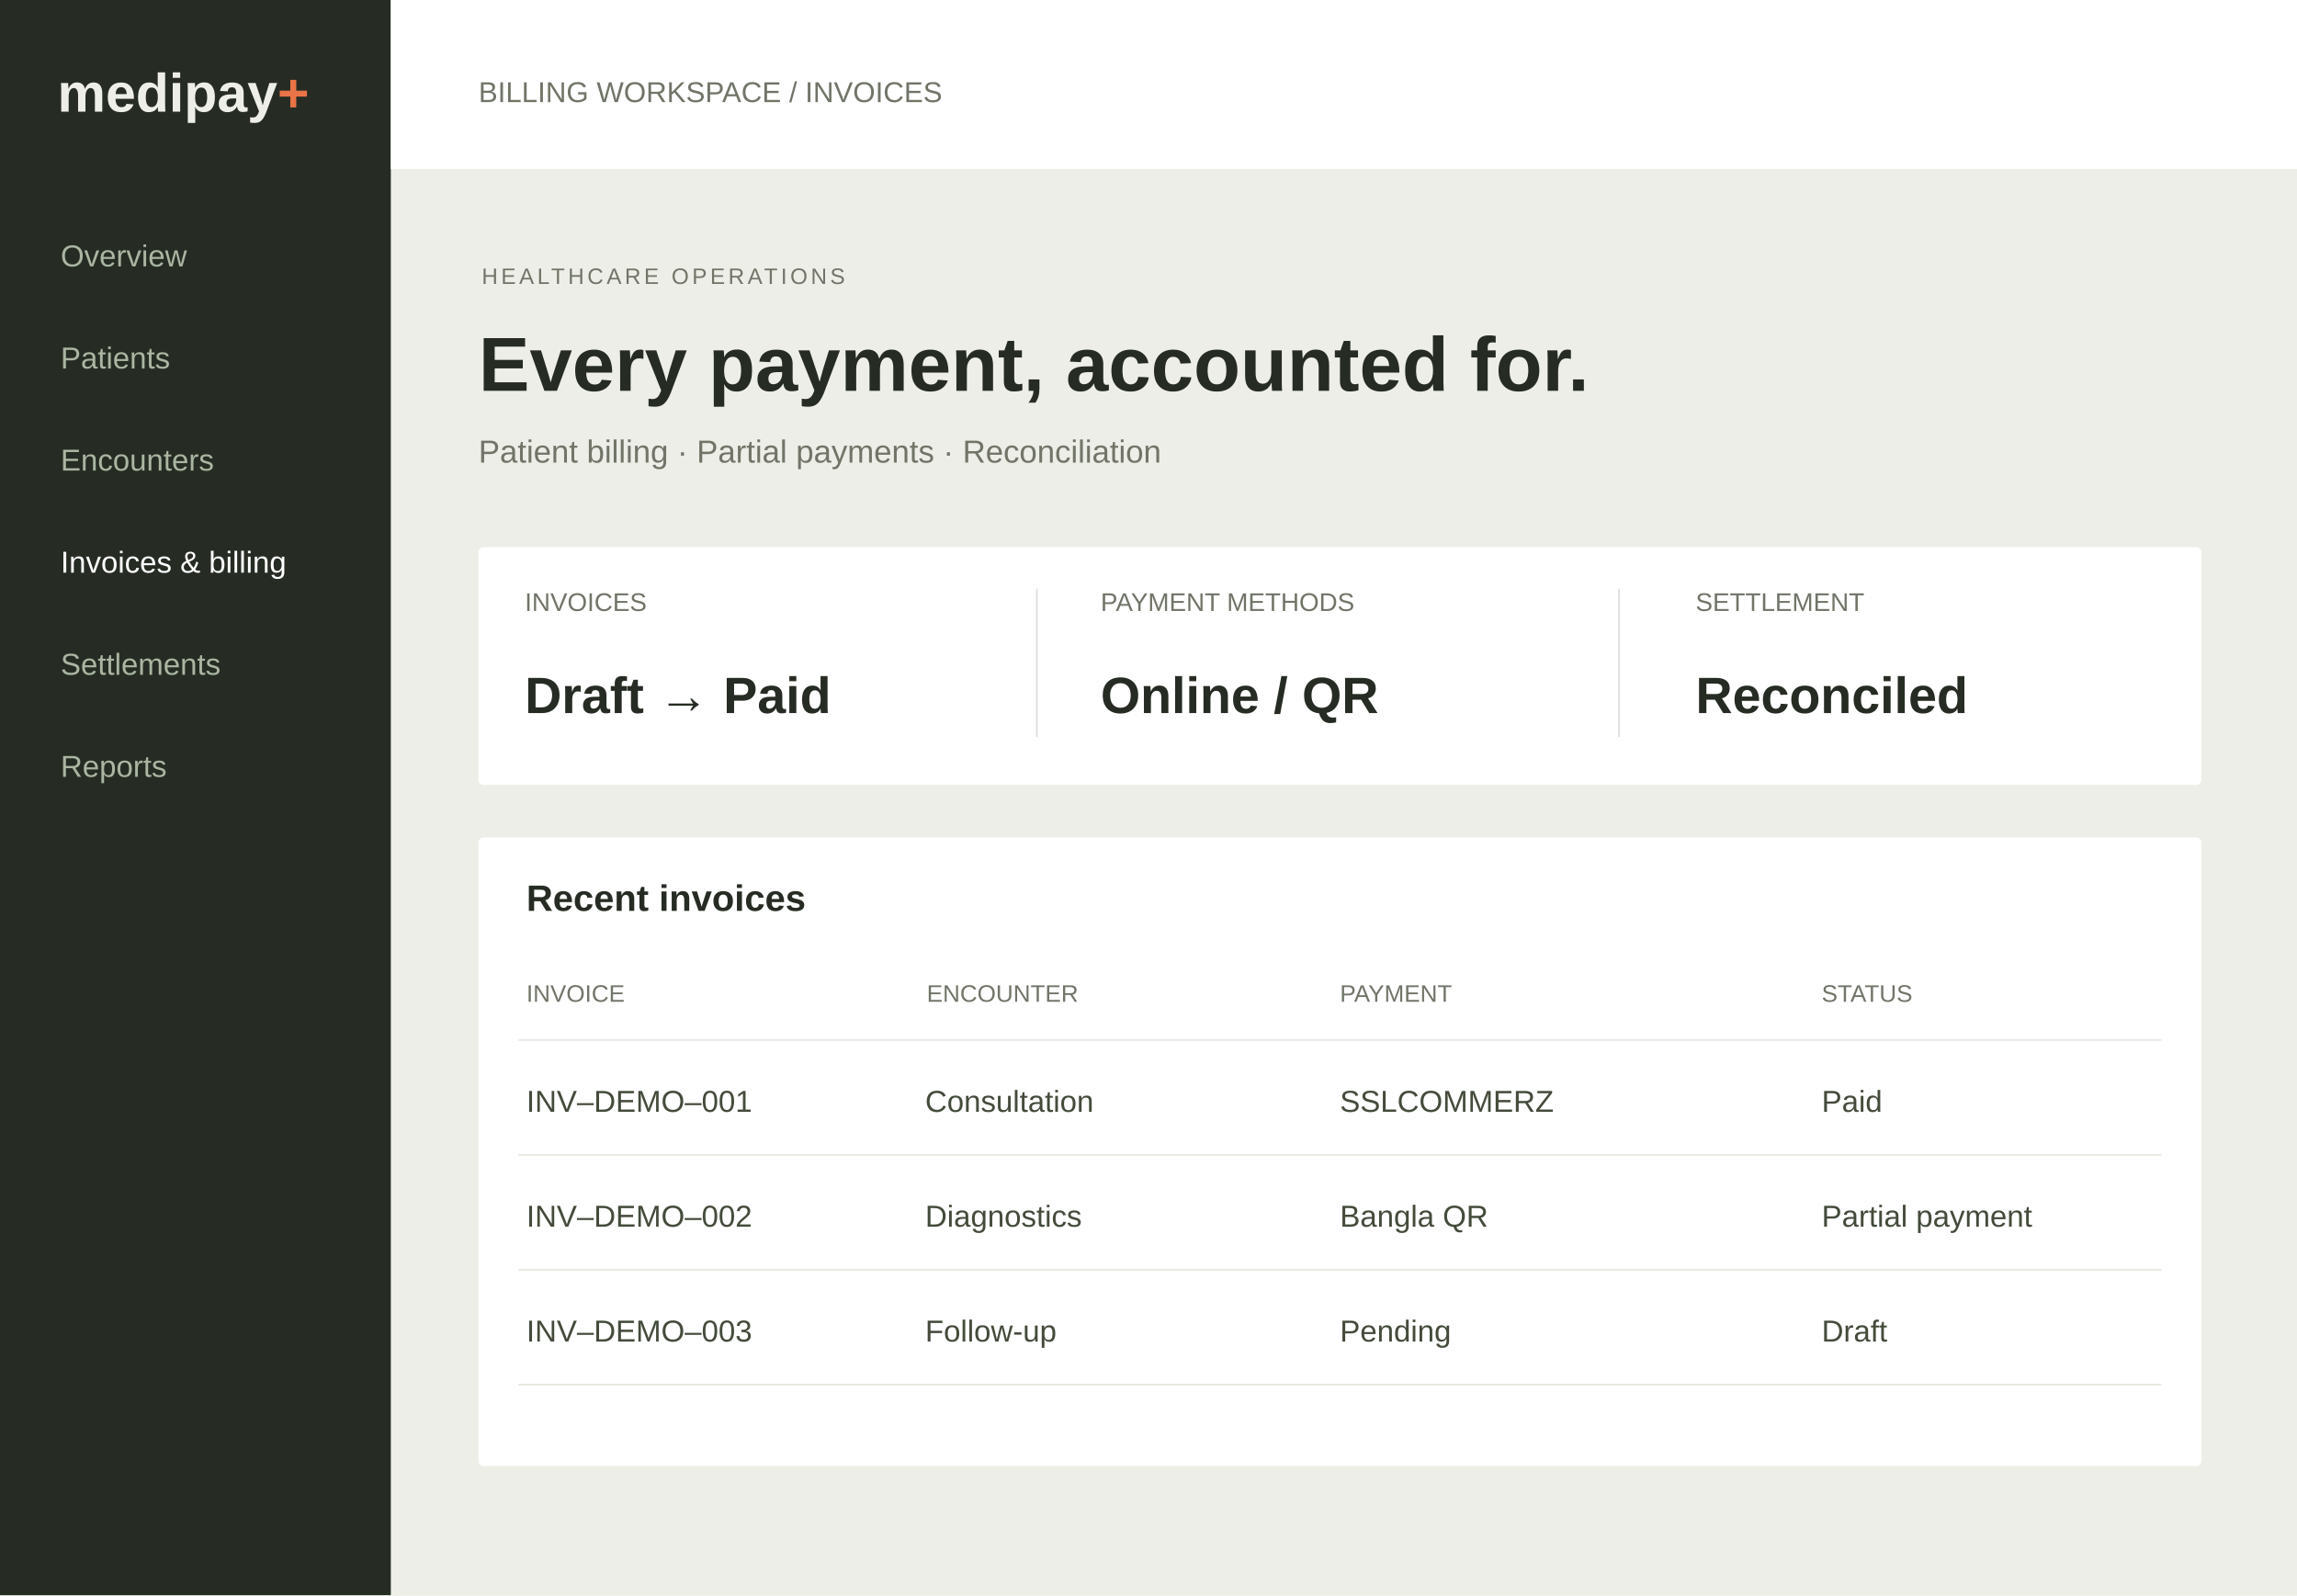
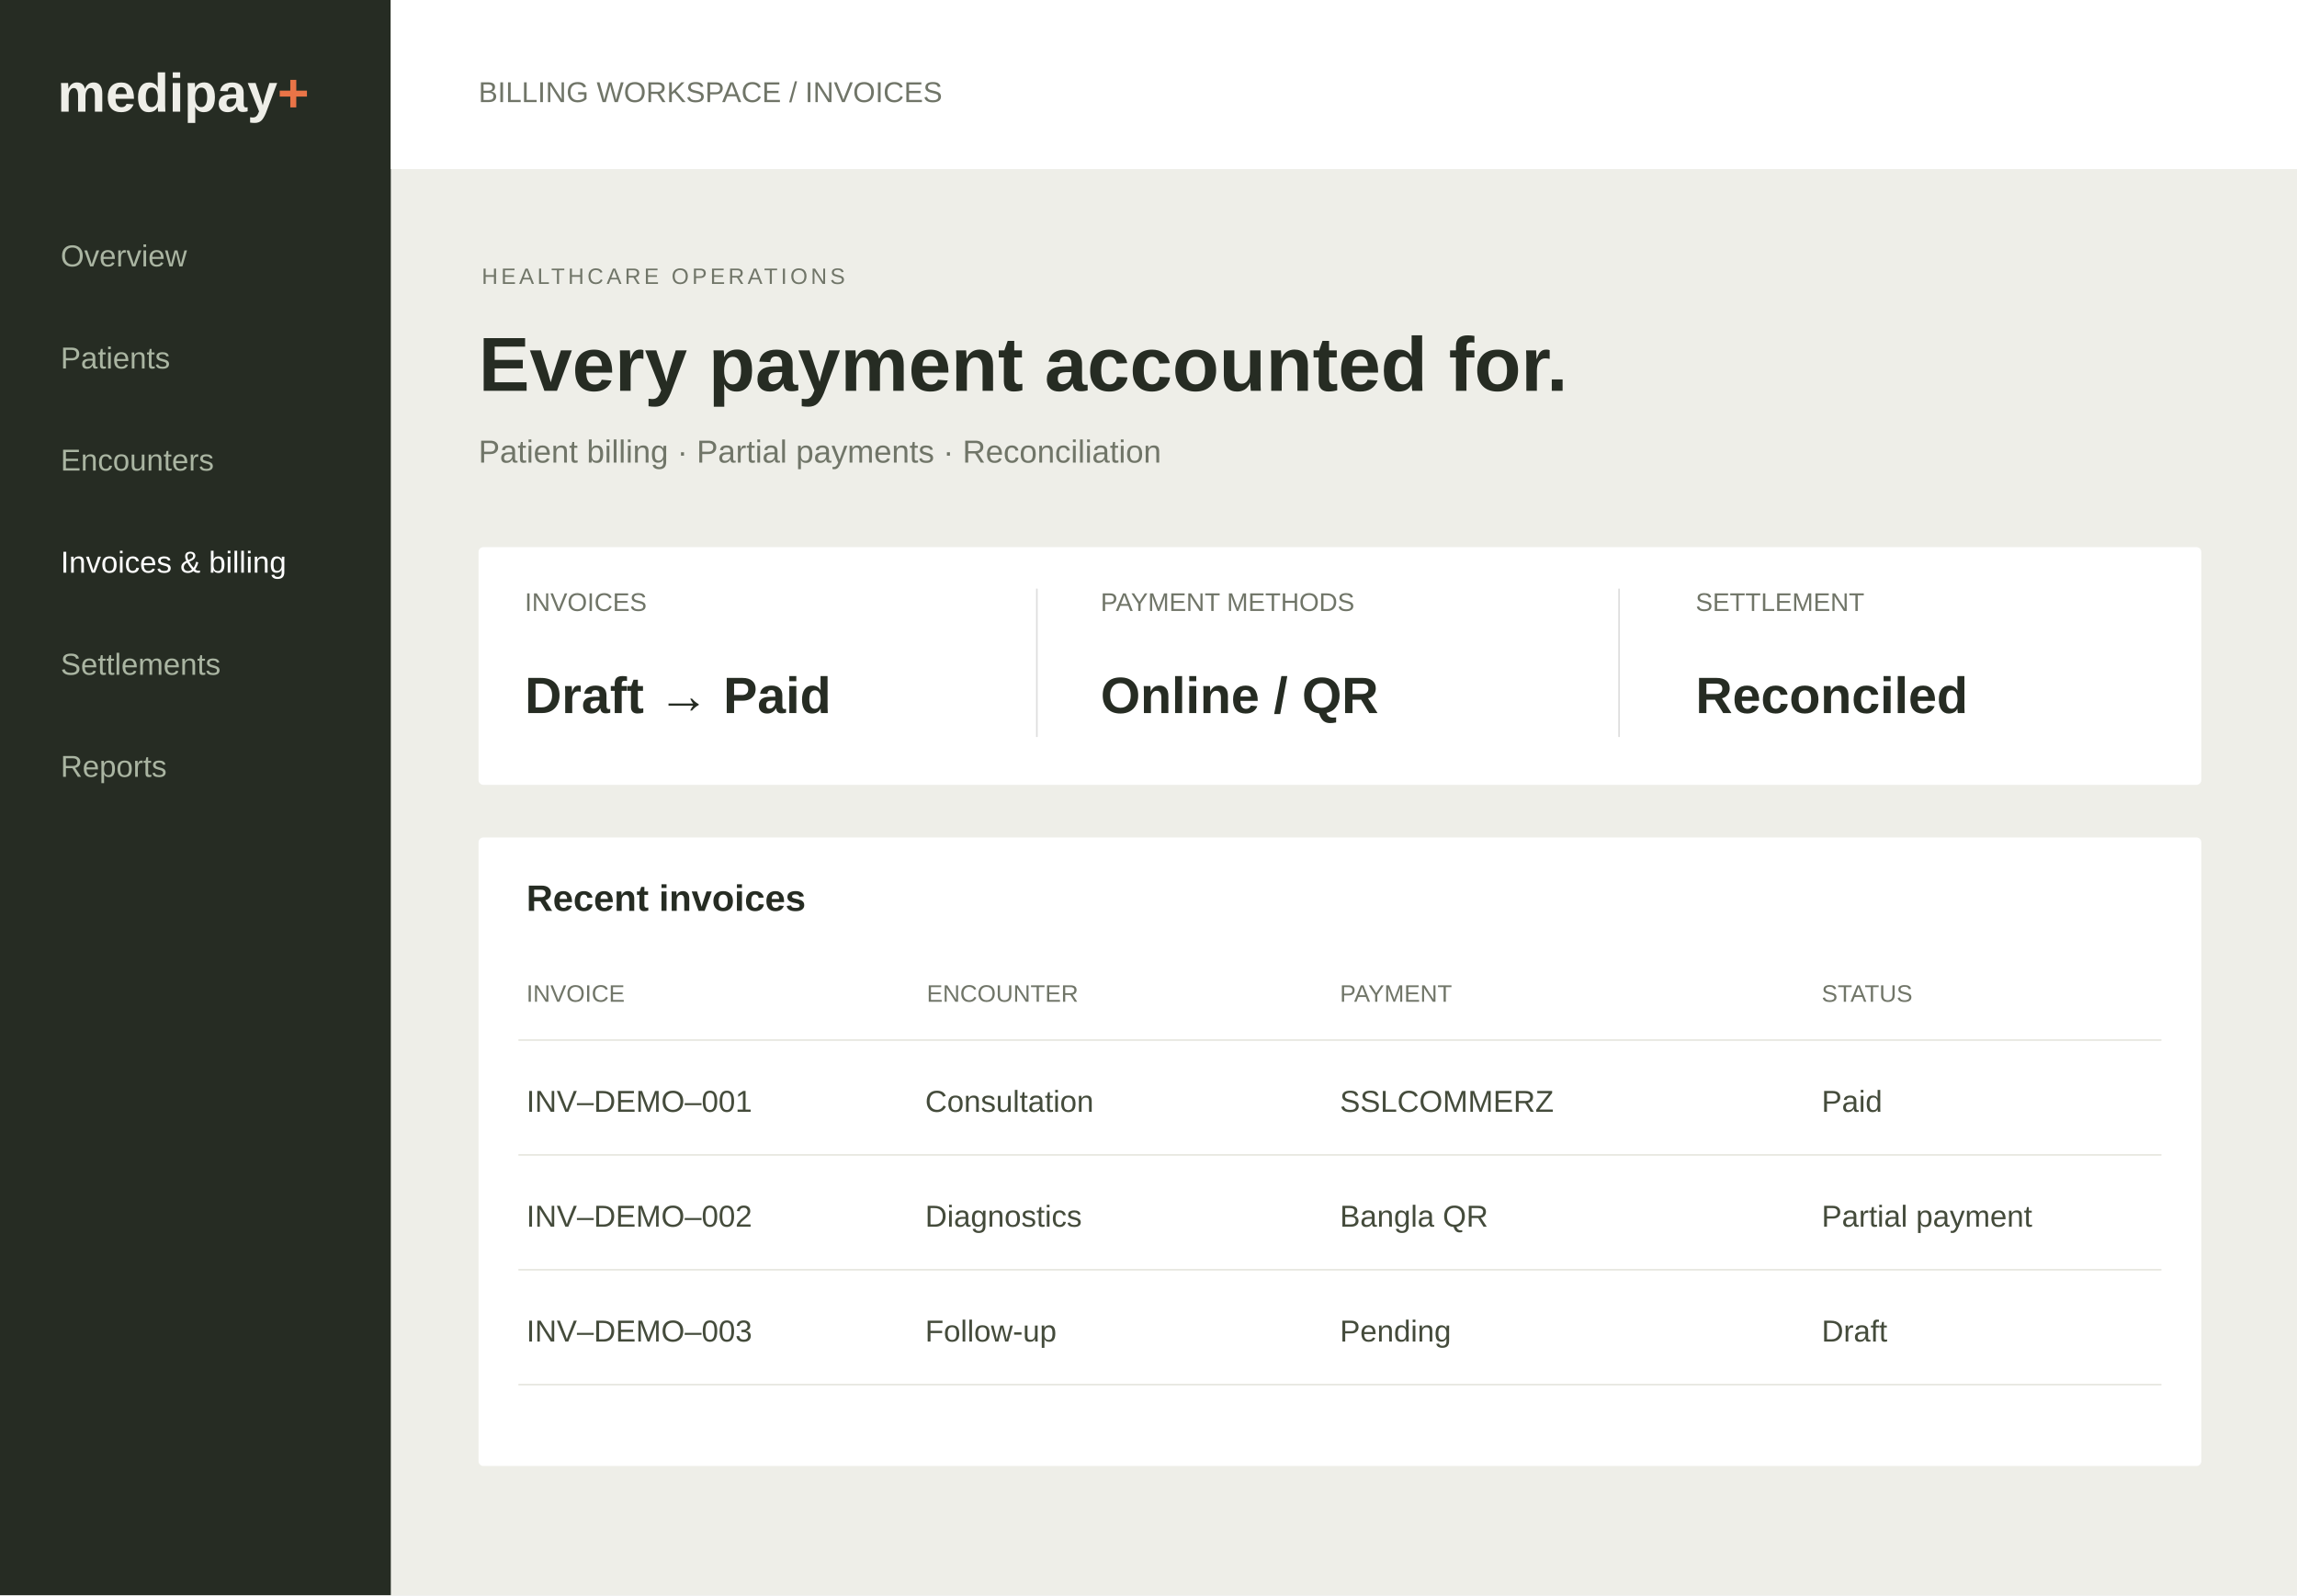
<svg xmlns="http://www.w3.org/2000/svg" width="1440" height="1000" viewBox="0 0 1440 1000">
  <rect width="1440" height="1000" fill="#eeeee8" />
  <g font-family="Arial,sans-serif">
    <rect width="245" height="1000" fill="#262c23" />
    <text x="36" y="70" font-size="34" font-weight="700" fill="#eeeee8">medipay<tspan fill="#e97447">+</tspan>
    </text>
    <g font-size="19" fill="#aab5a2">
      <text x="38" y="167">Overview</text>
      <text x="38" y="231">Patients</text>
      <text x="38" y="295">Encounters</text>
      <text x="38" y="359" fill="#fff">Invoices &amp; billing</text>
      <text x="38" y="423">Settlements</text>
      <text x="38" y="487">Reports</text>
    </g>
    <rect x="245" width="1195" height="106" fill="#fff" />
    <text x="300" y="64" fill="#707568" font-size="18">BILLING WORKSPACE / INVOICES</text>
    <text x="302" y="178" fill="#707568" font-size="14" letter-spacing="2">HEALTHCARE OPERATIONS</text>
-     <text x="300" y="245" fill="#262c23" font-size="48" font-weight="700">Every payment, accounted for.</text>
+     <text x="300" y="245" fill="#262c23" font-size="48" font-weight="700">Every payment accounted for.</text>
    <text x="300" y="290" fill="#707568" font-size="20">Patient billing · Partial payments · Reconciliation</text>
    <rect x="300" y="343" width="1080" height="149" rx="3" fill="#fff" />
    <g fill="#707568" font-size="16">
      <text x="329" y="383">INVOICES</text>
      <text x="690" y="383">PAYMENT METHODS</text>
      <text x="1063" y="383">SETTLEMENT</text>
    </g>
    <g fill="#262c23" font-size="32" font-weight="700">
      <text x="329" y="447">Draft → Paid</text>
      <text x="690" y="447">Online / QR</text>
      <text x="1063" y="447">Reconciled</text>
    </g>
    <path d="M650 369v93M1015 369v93" stroke="#ddd" />
    <rect x="300" y="525" width="1080" height="394" rx="3" fill="#fff" />
    <text x="330" y="571" fill="#262c23" font-size="23" font-weight="700">Recent invoices</text>
    <g fill="#707568" font-size="15">
      <text x="330" y="628">INVOICE</text>
      <text x="581" y="628">ENCOUNTER</text>
      <text x="840" y="628">PAYMENT</text>
      <text x="1142" y="628">STATUS</text>
    </g>
    <g stroke="#e6e6df">
      <path d="M325 652h1030M325 724h1030M325 796h1030M325 868h1030" />
    </g>
    <g fill="#444b3b" font-size="19">
      <text x="330" y="697">INV–DEMO–001</text>
      <text x="580" y="697">Consultation</text>
      <text x="840" y="697">SSLCOMMERZ</text>
      <text x="1142" y="697">Paid</text>
      <text x="330" y="769">INV–DEMO–002</text>
      <text x="580" y="769">Diagnostics</text>
      <text x="840" y="769">Bangla QR</text>
      <text x="1142" y="769">Partial payment</text>
      <text x="330" y="841">INV–DEMO–003</text>
      <text x="580" y="841">Follow-up</text>
      <text x="840" y="841">Pending</text>
      <text x="1142" y="841">Draft</text>
    </g>
  </g>
</svg>
